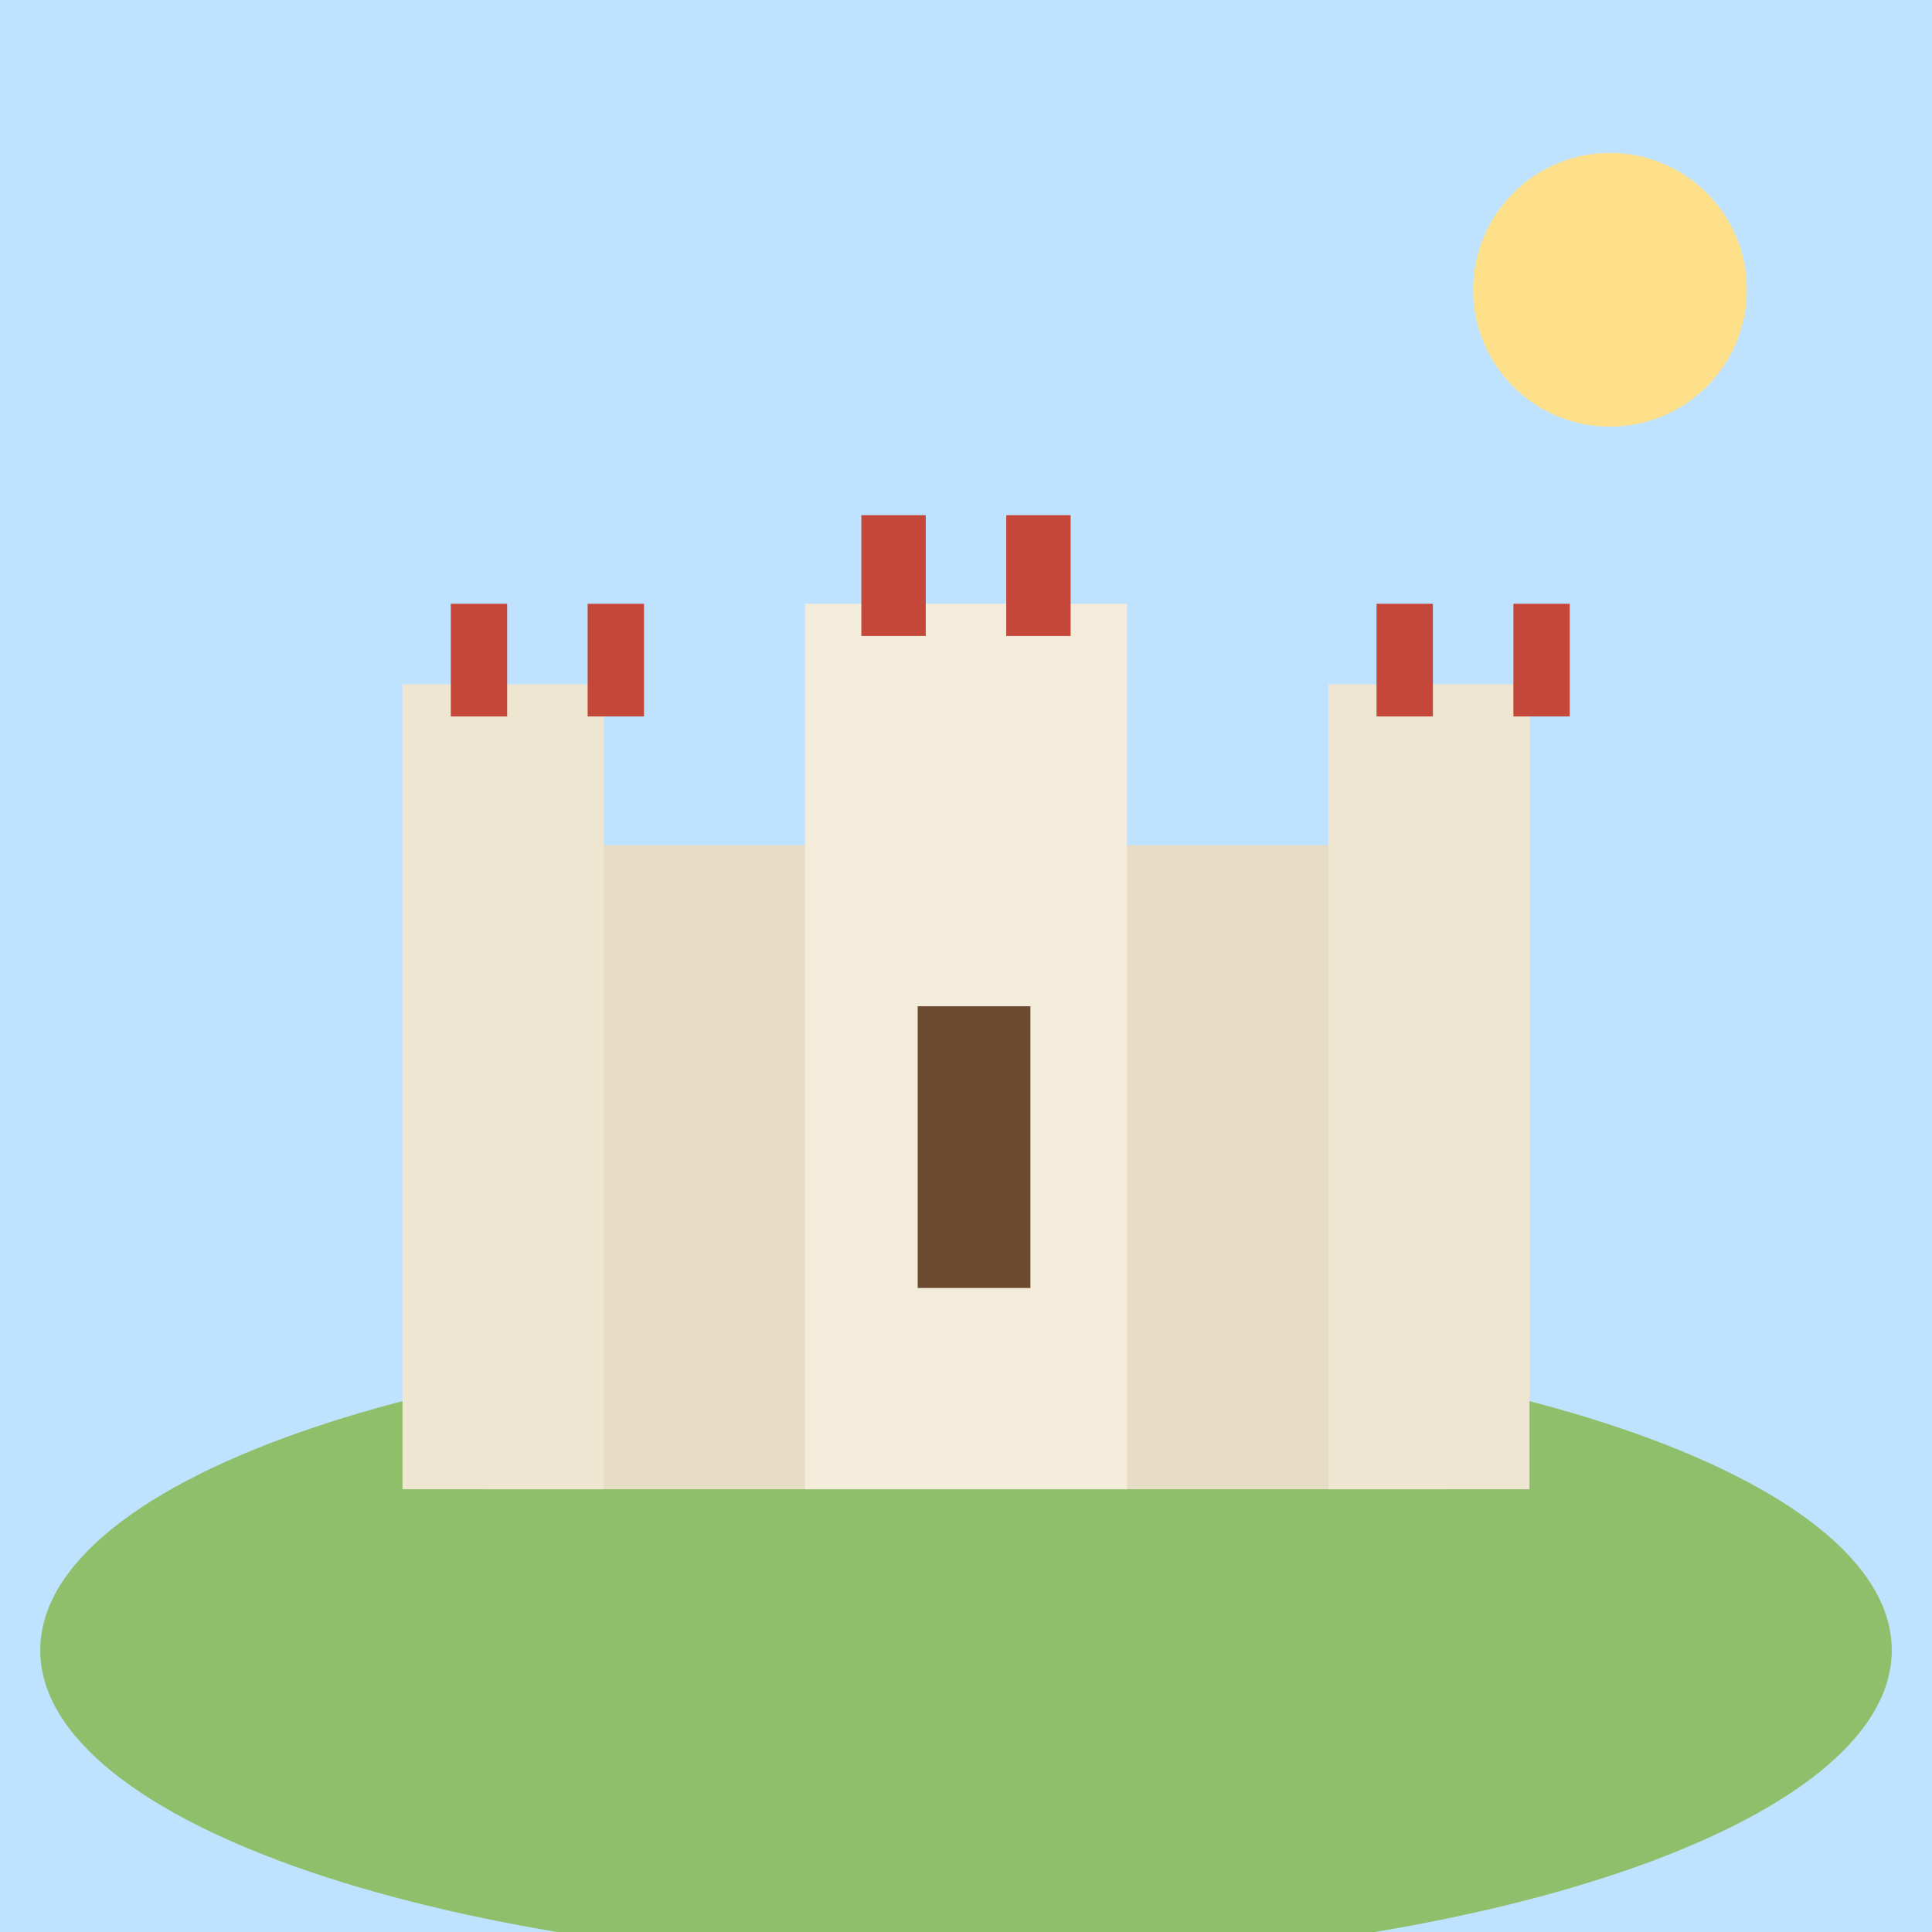
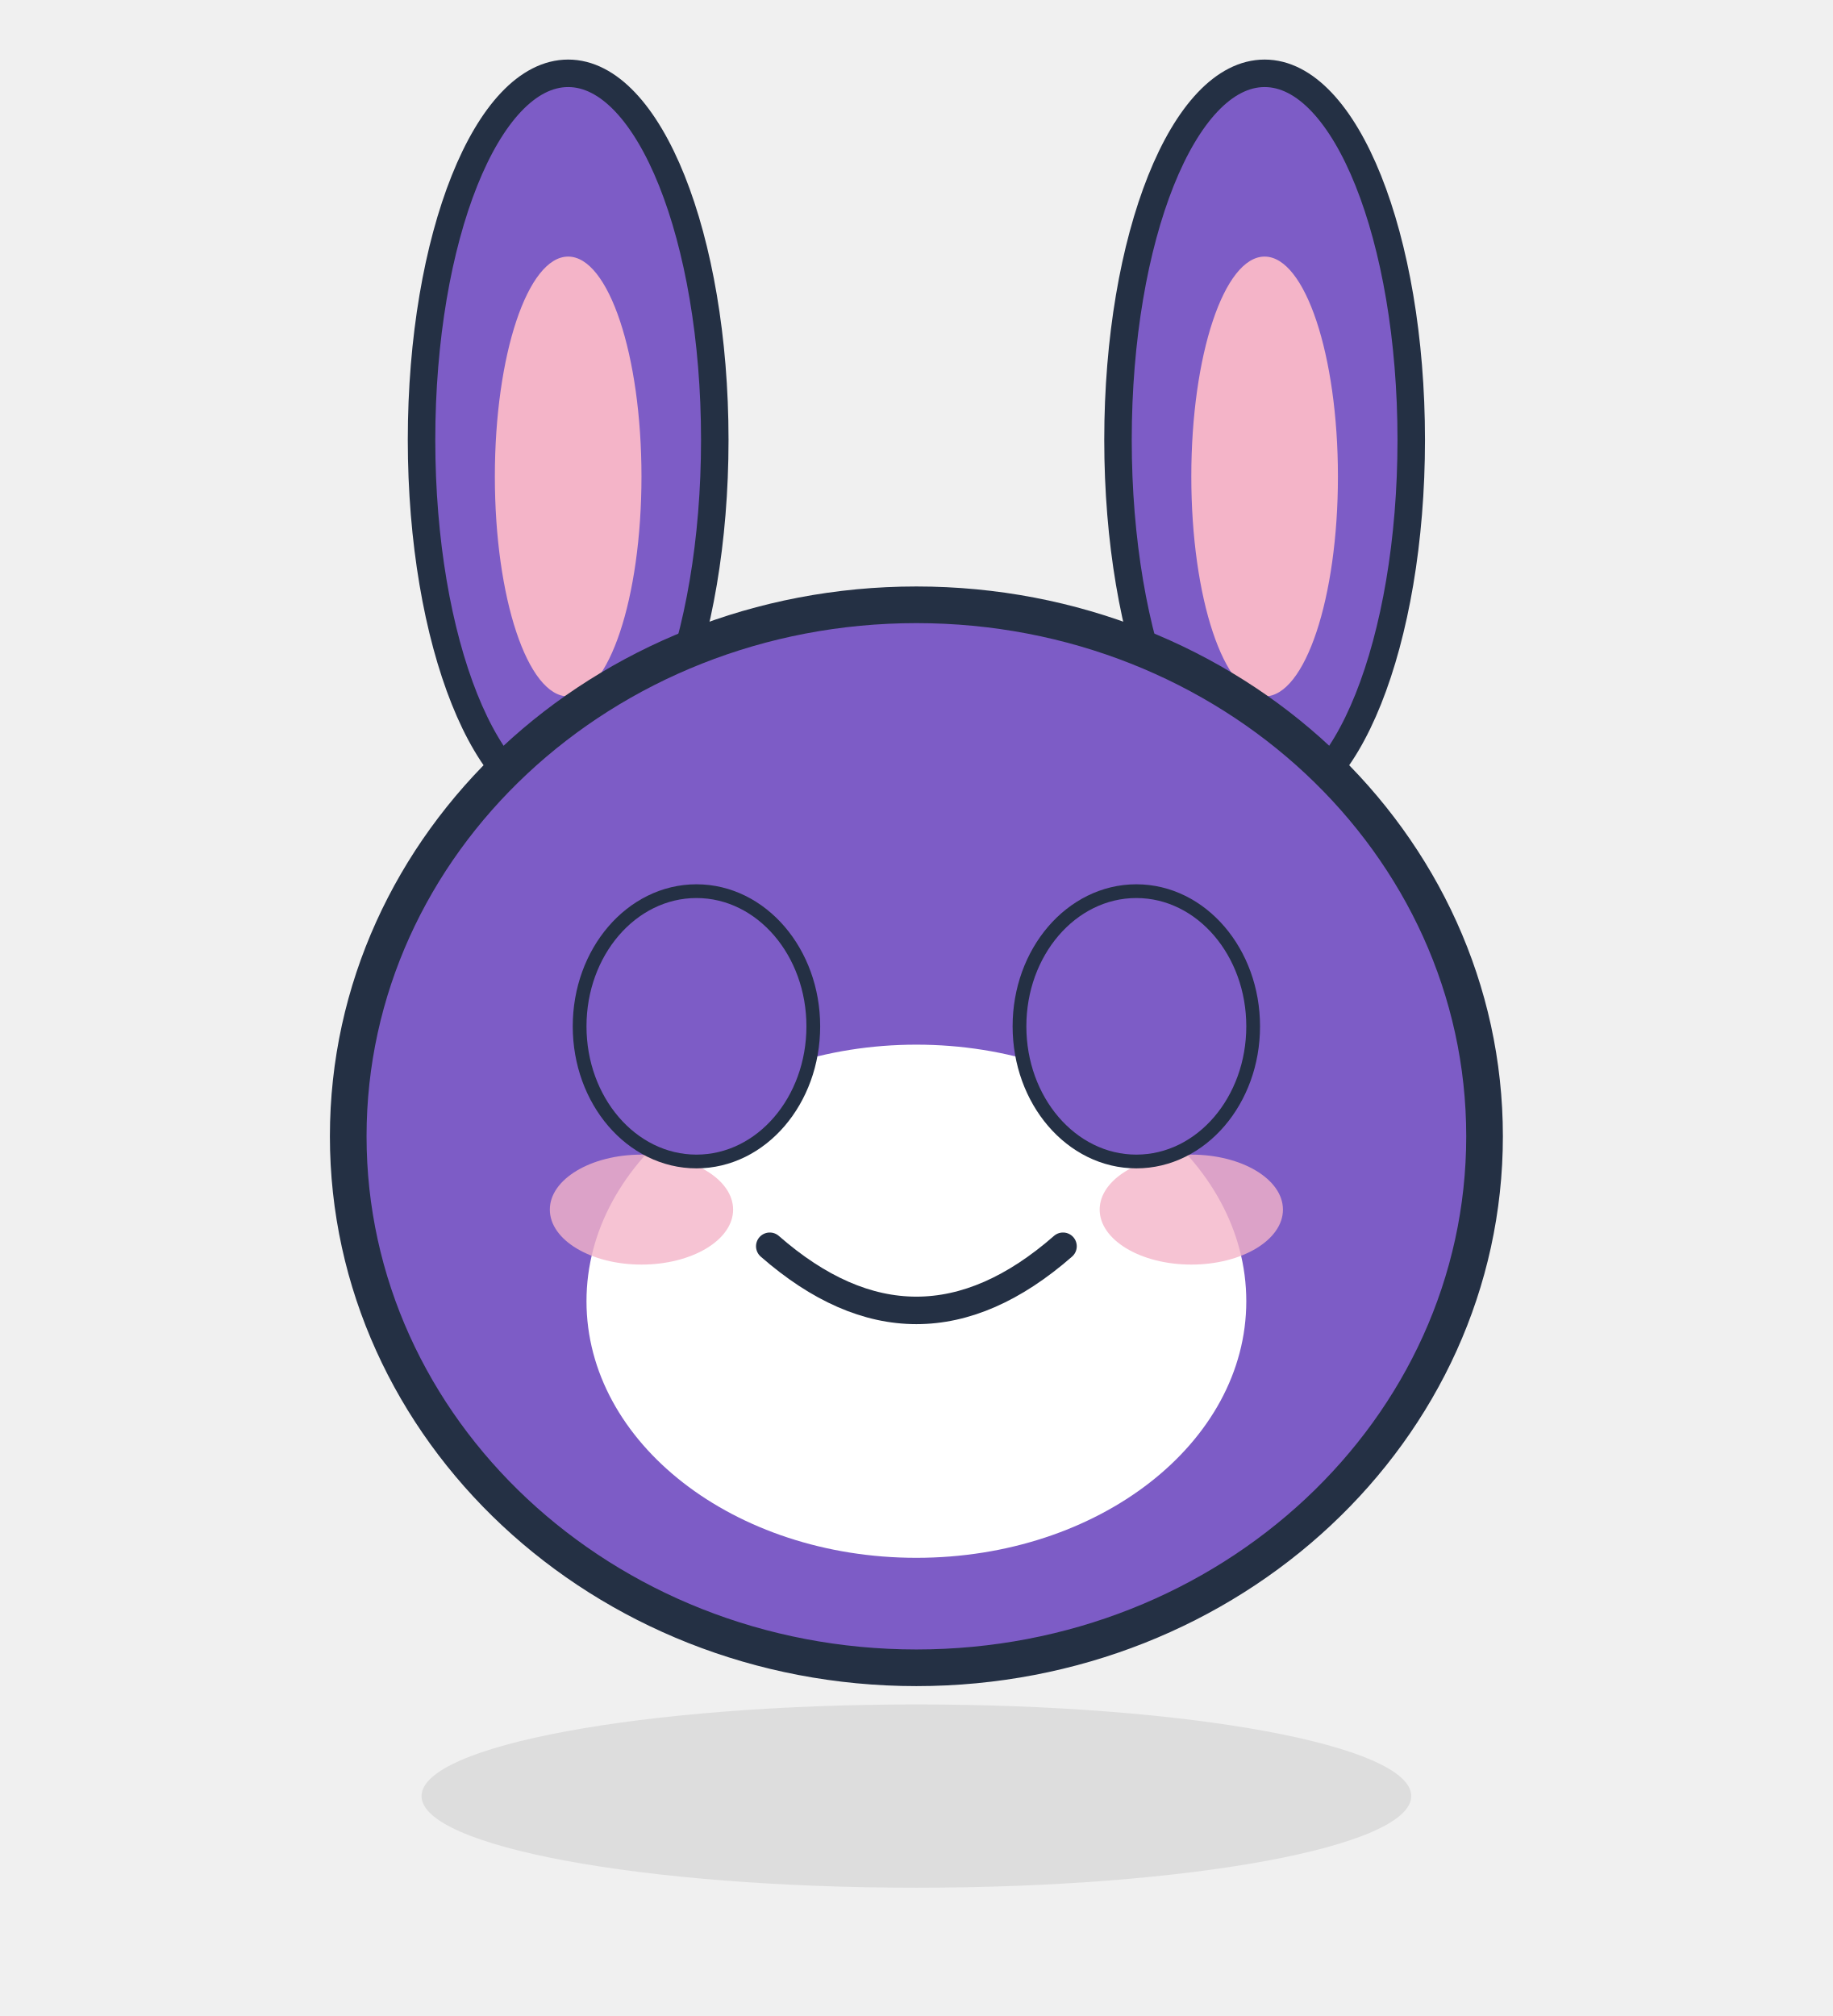
- <svg xmlns="http://www.w3.org/2000/svg" viewBox="0 0 480 480" role="img">
-   <rect width="480" height="480" fill="#bfe3ff" />
-   <circle cx="400" cy="72" r="34" fill="#ffe08a" />
-   <ellipse cx="240" cy="410" rx="230" ry="78" fill="#8fbf6a" />
-   <rect x="120" y="210" width="240" height="160" fill="#e7dcc4" />
-   <rect x="100" y="170" width="50" height="200" fill="#efe6d2" />
-   <rect x="330" y="170" width="50" height="200" fill="#efe6d2" />
-   <rect x="200" y="150" width="80" height="220" fill="#f4ecda" />
-   <rect x="228" y="250" width="28" height="70" fill="#6b4a32" />
-   <rect x="112" y="150" width="14" height="28" fill="#c4473a" />
-   <rect x="146" y="150" width="14" height="28" fill="#c4473a" />
-   <rect x="214" y="128" width="16" height="30" fill="#c4473a" />
-   <rect x="250" y="128" width="16" height="30" fill="#c4473a" />
-   <rect x="342" y="150" width="14" height="28" fill="#c4473a" />
-   <rect x="376" y="150" width="14" height="28" fill="#c4473a" />
+ <svg xmlns="http://www.w3.org/2000/svg" viewBox="0 0 200 220" role="img">
+   <style>.hop{transform-box:fill-box;transform-origin:50% 88%;animation:hop 1.7s ease-in-out 0.48s infinite;}.lid{transform-box:fill-box;transform-origin:center;animation:blink 3.5s ease-in-out 0.68s infinite;}@keyframes hop{0%,100%{transform:translateY(0)}50%{transform:translateY(-11px)}}@keyframes blink{0%,86%,100%{transform:scaleY(0.05)}93%{transform:scaleY(1)}}@media (prefers-reduced-motion:reduce){.hop,.lid{animation:none}.lid{opacity:0}}</style>
+   <g class="hop">
+     <ellipse cx="100" cy="196" rx="54" ry="10" fill="#000" opacity="0.08" />
+     <ellipse cx="62" cy="48" rx="16" ry="40" fill="#7d5cc6" stroke="#243044" stroke-width="3" />
+     <ellipse cx="138" cy="48" rx="16" ry="40" fill="#7d5cc6" stroke="#243044" stroke-width="3" />
+     <ellipse cx="62" cy="52" rx="8" ry="24" fill="#f4b4c8" />
+     <ellipse cx="138" cy="52" rx="8" ry="24" fill="#f4b4c8" />
+     <ellipse cx="100" cy="124" rx="62" ry="58" fill="#7d5cc6" stroke="#243044" stroke-width="4" />
+     <ellipse cx="100" cy="142" rx="36" ry="28" fill="#fff" />
+     <ellipse cx="70" cy="132" rx="10" ry="6" fill="#f4b4c8" opacity="0.8" />
+     <ellipse cx="130" cy="132" rx="10" ry="6" fill="#f4b4c8" opacity="0.8" />
+     <ellipse cx="76" cy="112" rx="12" ry="14" fill="#fff" stroke="#243044" stroke-width="3" />
+     <circle cx="77" cy="113" r="5.5" fill="#243044" />
+     <circle cx="79" cy="110" r="2" fill="#fff" />
+     <ellipse class="lid" cx="76" cy="112" rx="12" ry="14" fill="#7d5cc6" />
+     <ellipse cx="124" cy="112" rx="12" ry="14" fill="#fff" stroke="#243044" stroke-width="3" />
+     <circle cx="125" cy="113" r="5.5" fill="#243044" />
+     <circle cx="127" cy="110" r="2" fill="#fff" />
+     <ellipse class="lid" cx="124" cy="112" rx="12" ry="14" fill="#7d5cc6" />
+     <path d="M84 136 Q100 150 116 136" fill="none" stroke="#243044" stroke-width="3" stroke-linecap="round" />
+   </g>
</svg>
